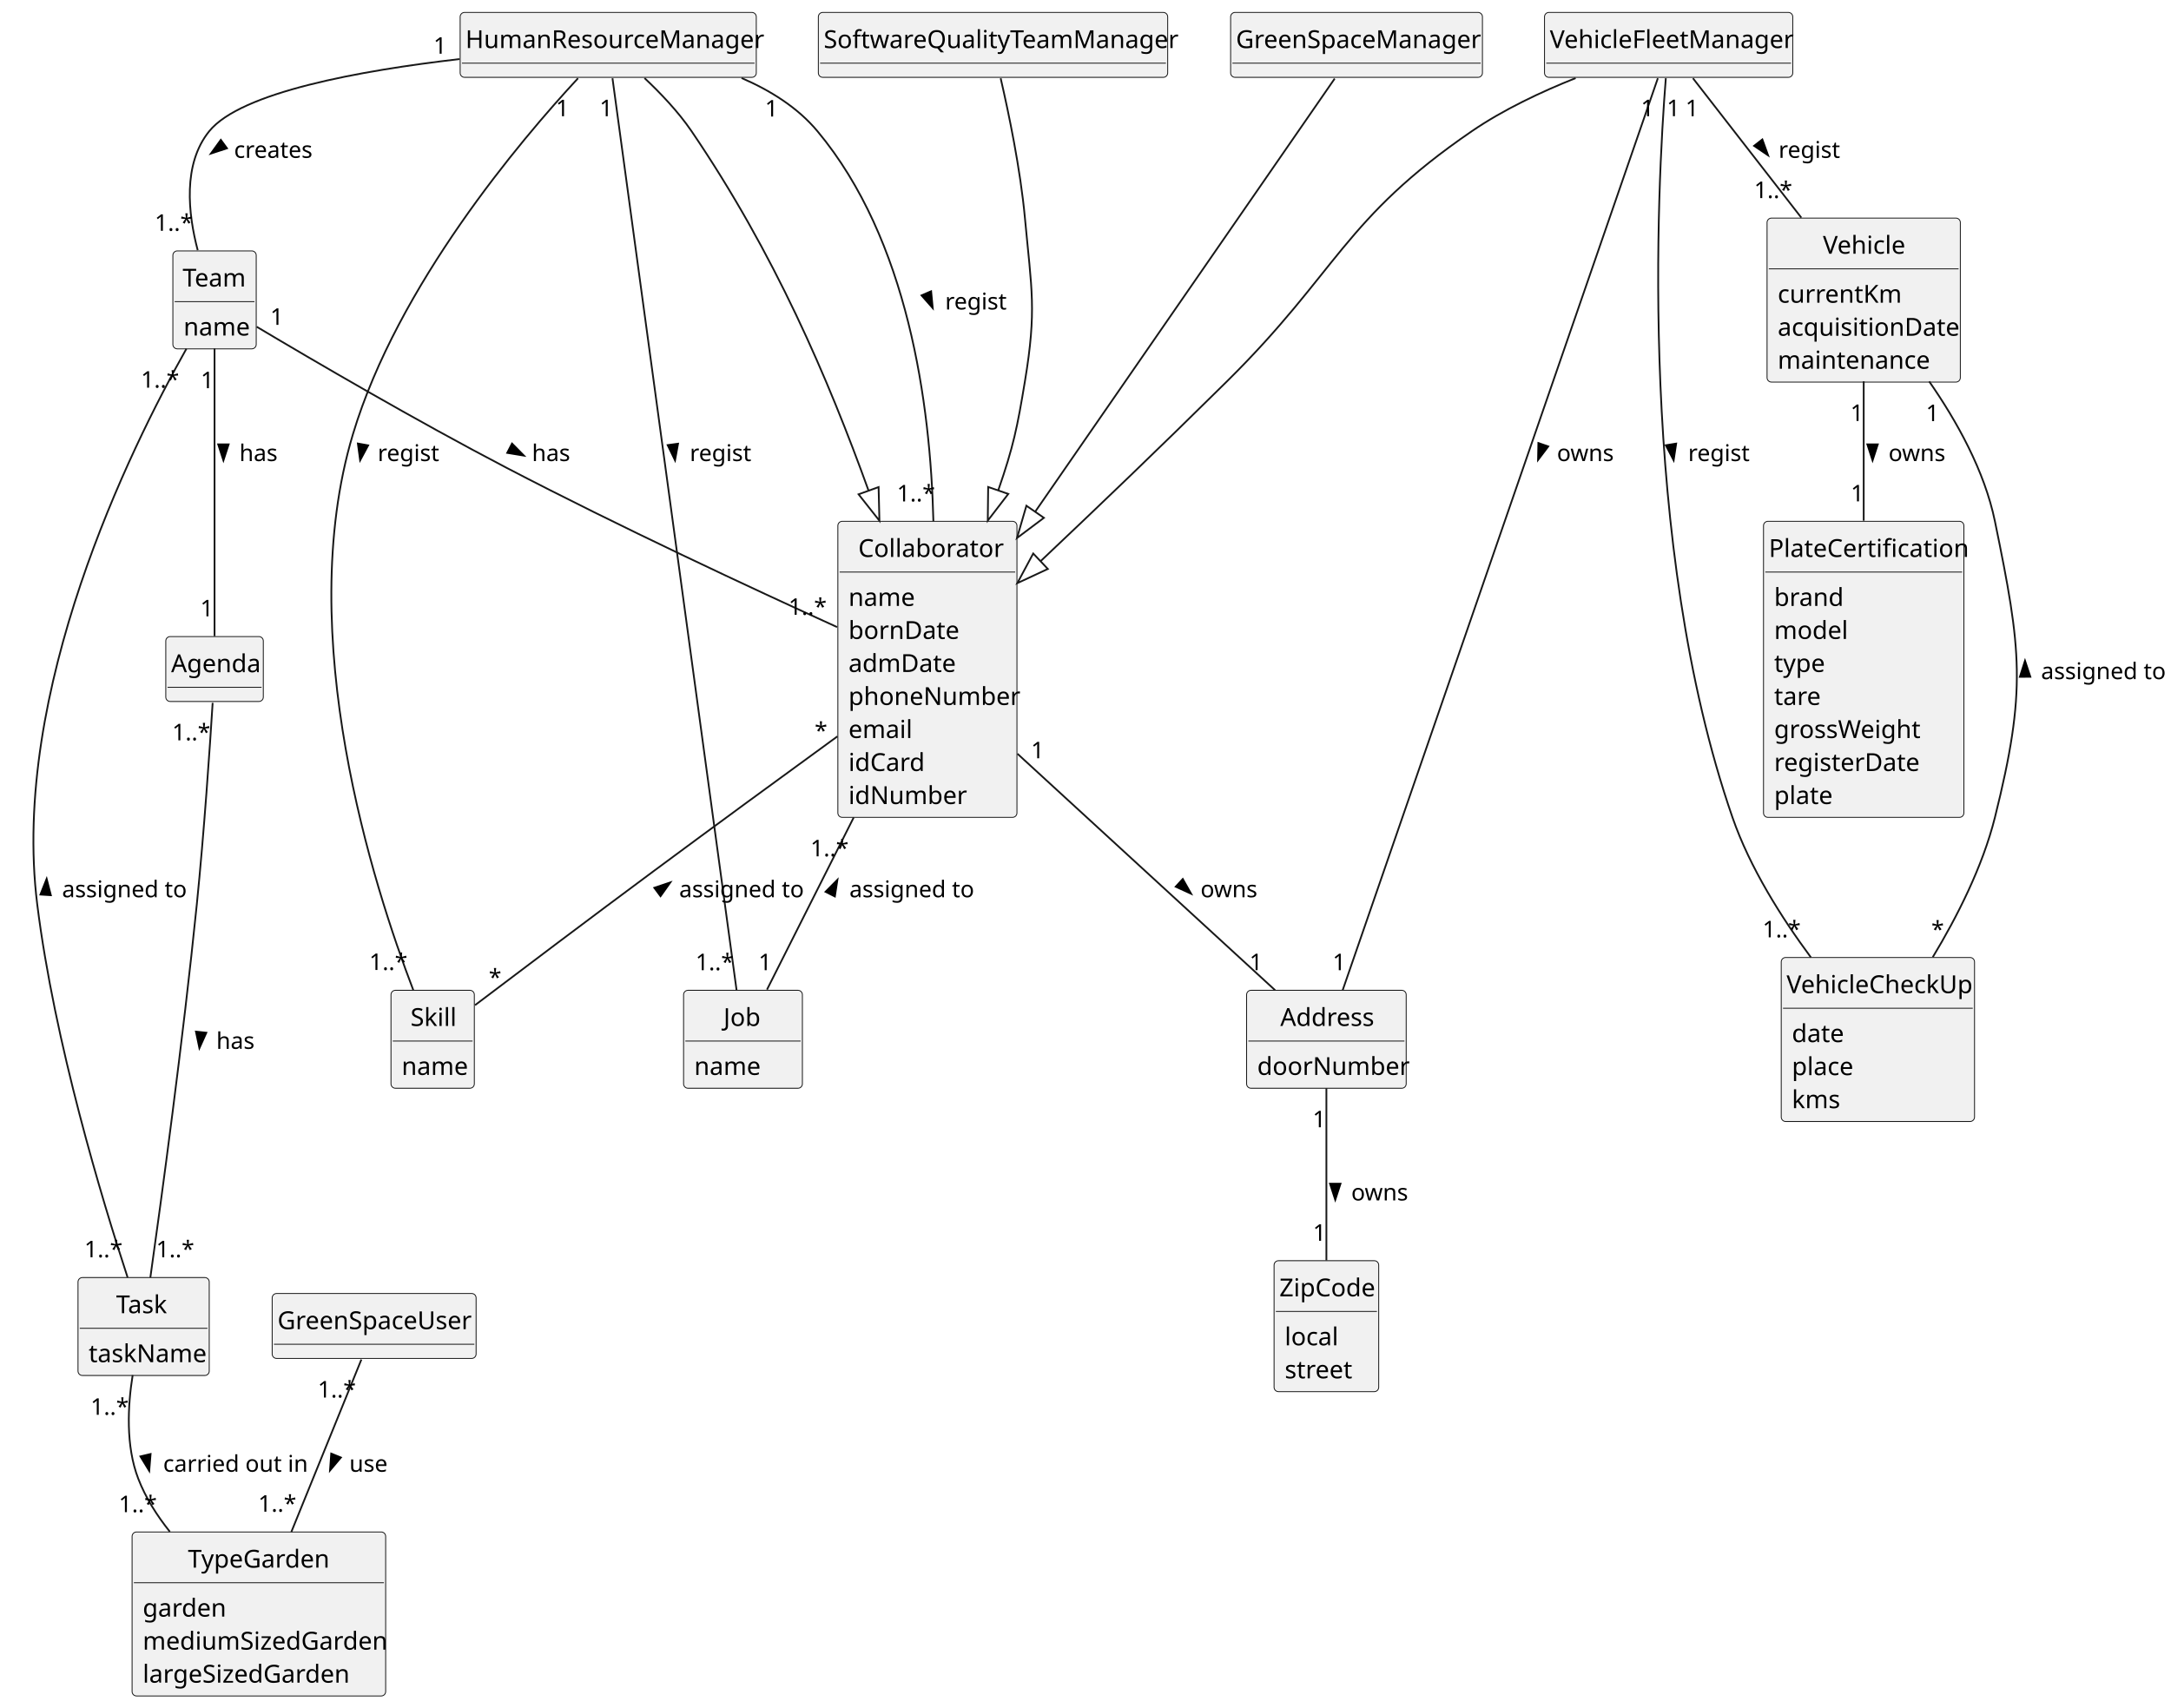
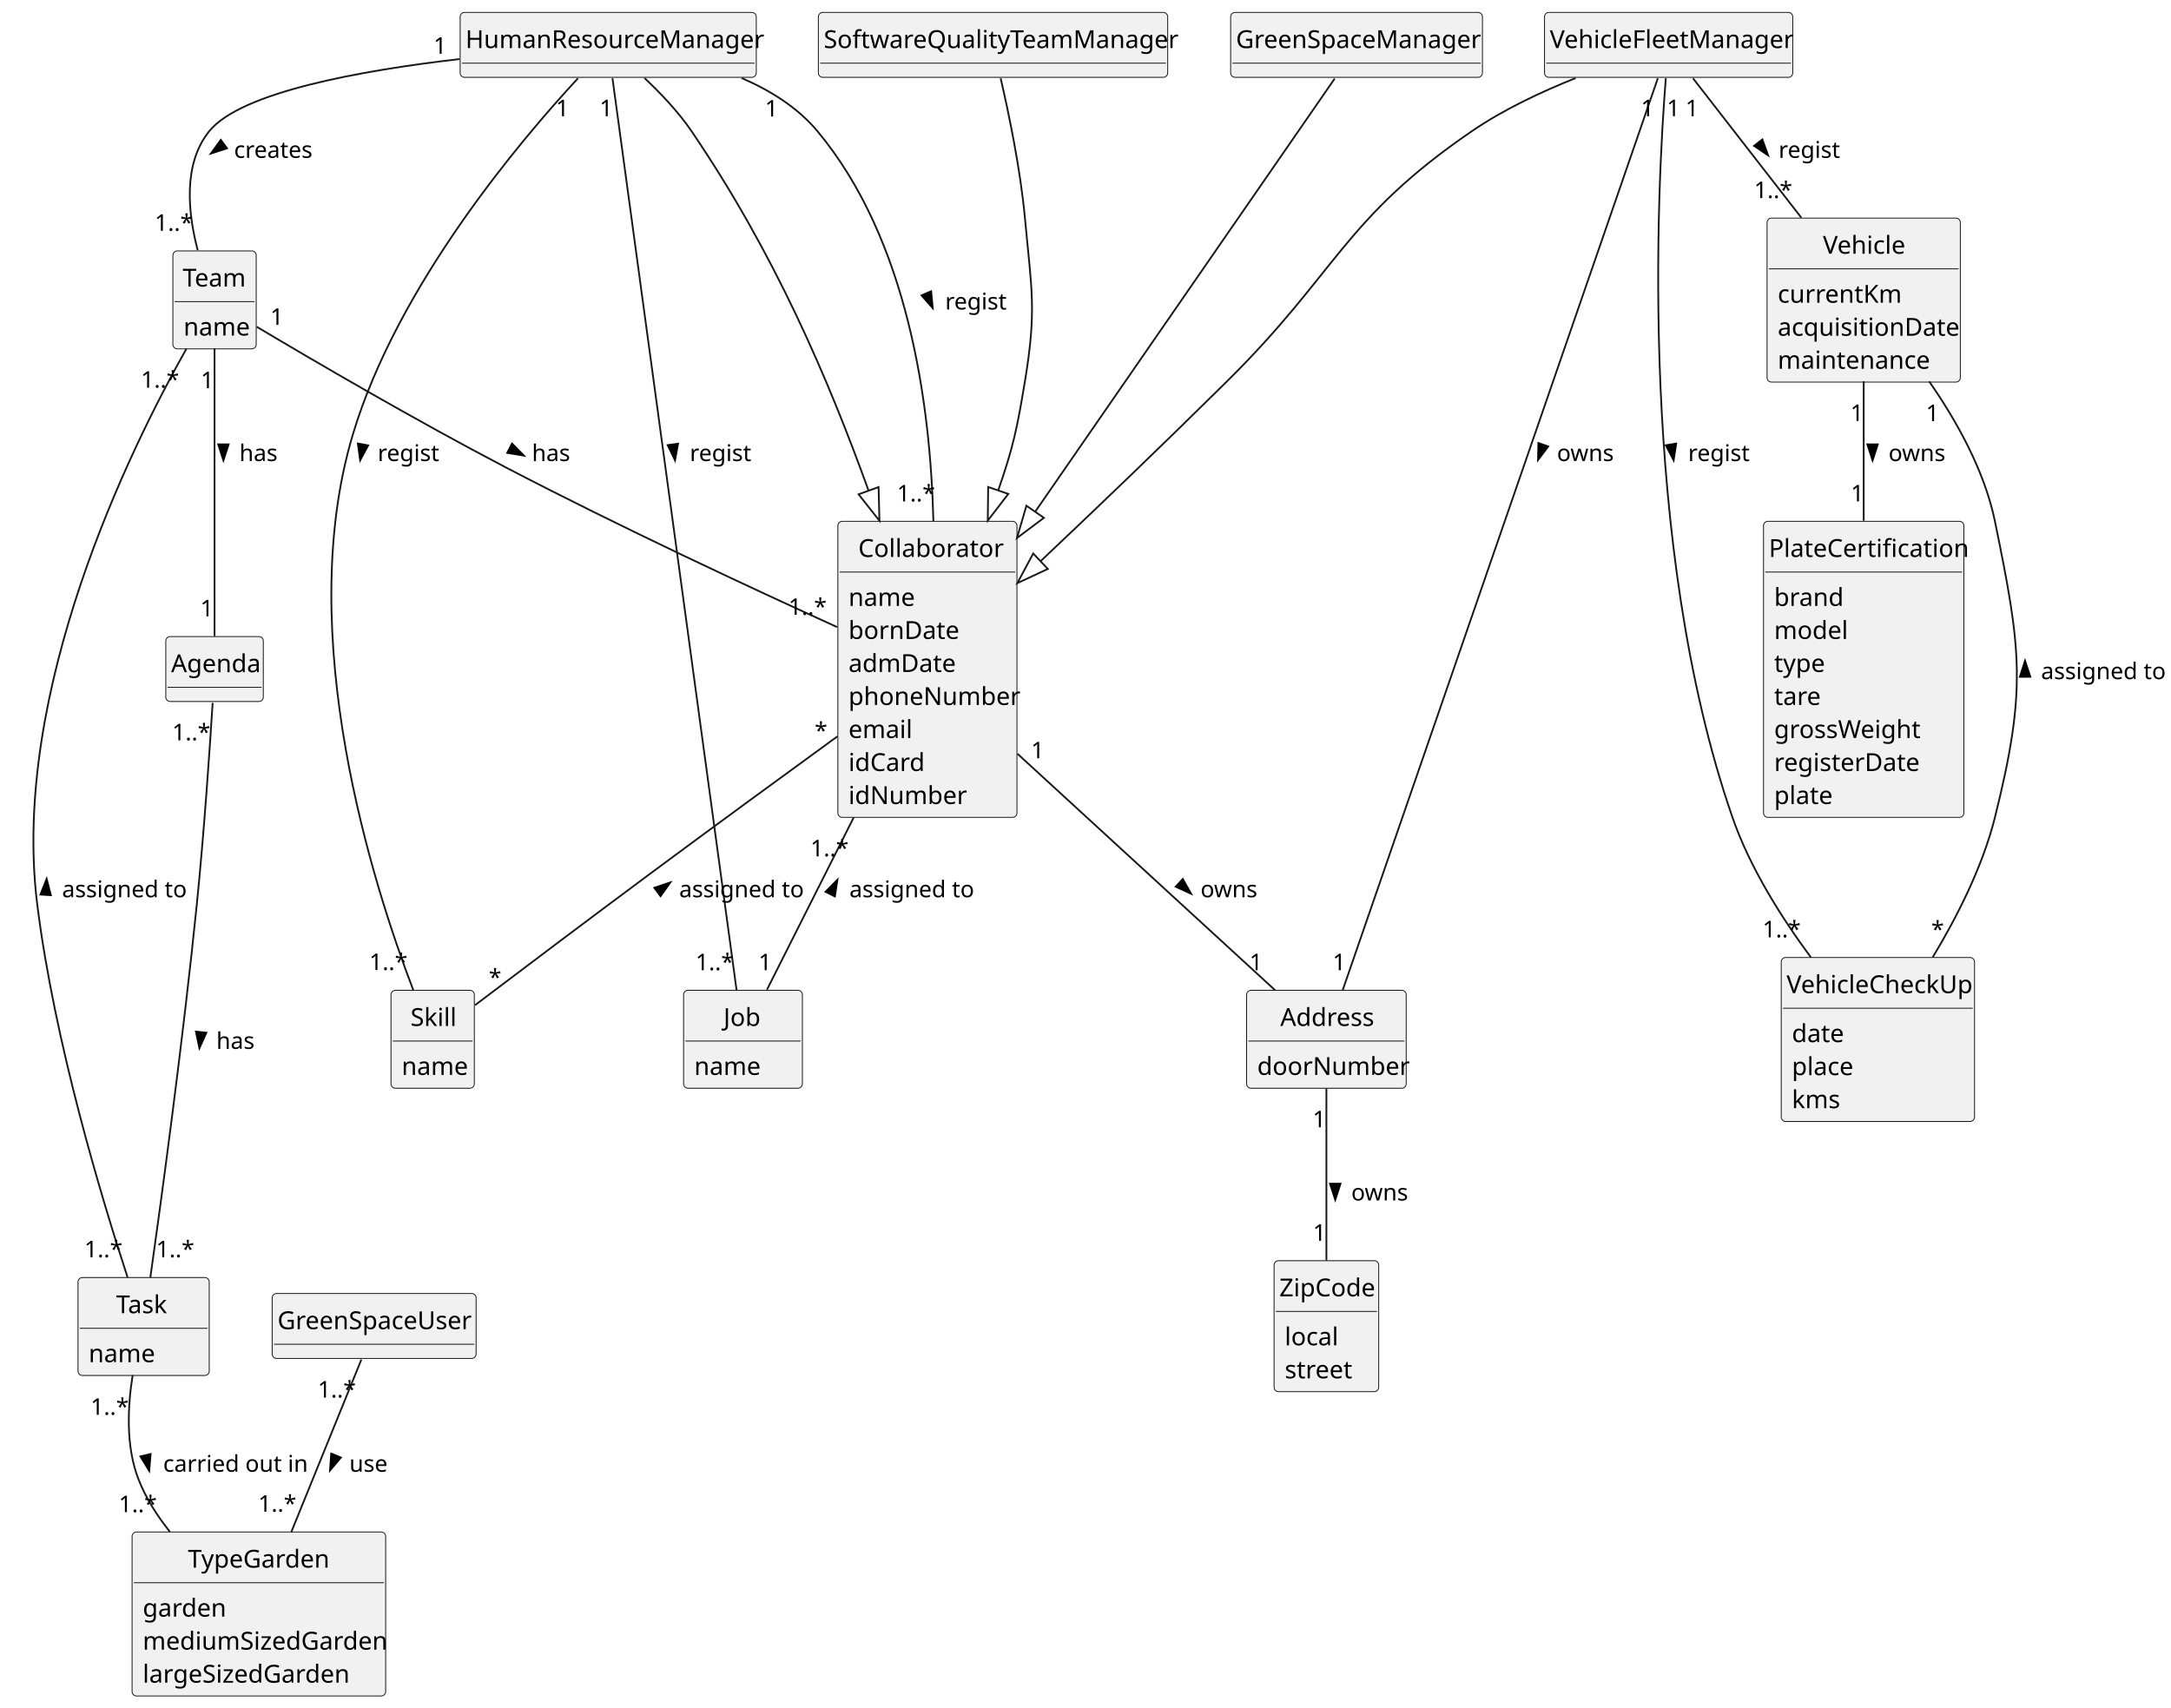
<svg xmlns="http://www.w3.org/2000/svg" contentStyleType="text/css" height="674.1px" preserveAspectRatio="none" style="width:857px;height:674px;background:#FFFFFF;" version="1.1" viewBox="0 0 857 674" width="857.5px" zoomAndPan="magnify">
  <defs />
  <g>
    <g id="elem_Collaborator">
      <rect codeLine="9" fill="#F1F1F1" height="116.878" id="Collaborator" rx="1.75" ry="1.75" style="stroke:#181818;stroke-width:0.35;" width="70.7" x="330.743" y="205.8" />
      <text fill="#000000" font-family="sans-serif" font-size="9.8" lengthAdjust="spacing" textLength="54.6" x="338.793" y="219.875">Collaborator</text>
      <line style="stroke:#181818;stroke-width:0.35;" x1="331.443" x2="400.743" y1="225.835" y2="225.835" />
      <text fill="#000000" font-family="sans-serif" font-size="9.8" lengthAdjust="spacing" textLength="24.5" x="334.943" y="239.21">name</text>
      <text fill="#000000" font-family="sans-serif" font-size="9.8" lengthAdjust="spacing" textLength="41.3" x="334.943" y="252.245">bornDate</text>
      <text fill="#000000" font-family="sans-serif" font-size="9.8" lengthAdjust="spacing" textLength="39.9" x="334.943" y="265.279">admDate</text>
      <text fill="#000000" font-family="sans-serif" font-size="9.8" lengthAdjust="spacing" textLength="62.3" x="334.943" y="278.314">phoneNumber</text>
      <text fill="#000000" font-family="sans-serif" font-size="9.8" lengthAdjust="spacing" textLength="23.1" x="334.943" y="291.349">email</text>
      <text fill="#000000" font-family="sans-serif" font-size="9.8" lengthAdjust="spacing" textLength="29.4" x="334.943" y="304.384">idCard</text>
      <text fill="#000000" font-family="sans-serif" font-size="9.8" lengthAdjust="spacing" textLength="42" x="334.943" y="317.419">idNumber</text>
    </g>
    <g id="elem_Address">
      <rect codeLine="19" fill="#F1F1F1" height="38.669" id="Address" rx="1.75" ry="1.75" style="stroke:#181818;stroke-width:0.35;" width="63" x="492.093" y="390.95" />
      <text fill="#000000" font-family="sans-serif" font-size="9.8" lengthAdjust="spacing" textLength="36.4" x="505.393" y="405.025">Address</text>
      <line style="stroke:#181818;stroke-width:0.35;" x1="492.793" x2="554.393" y1="410.985" y2="410.985" />
      <text fill="#000000" font-family="sans-serif" font-size="9.8" lengthAdjust="spacing" textLength="54.6" x="496.293" y="424.36">doorNumber</text>
    </g>
    <g id="elem_ZipCode">
      <rect codeLine="23" fill="#F1F1F1" height="51.704" id="ZipCode" rx="1.75" ry="1.75" style="stroke:#181818;stroke-width:0.35;" width="41.3" x="502.943" y="497.7" />
      <text fill="#000000" font-family="sans-serif" font-size="9.8" lengthAdjust="spacing" textLength="37.1" x="505.043" y="511.775">ZipCode</text>
      <line style="stroke:#181818;stroke-width:0.35;" x1="503.643" x2="543.543" y1="517.735" y2="517.735" />
      <text fill="#000000" font-family="sans-serif" font-size="9.8" lengthAdjust="spacing" textLength="20.3" x="507.143" y="531.11">local</text>
      <text fill="#000000" font-family="sans-serif" font-size="9.8" lengthAdjust="spacing" textLength="25.2" x="507.143" y="544.145">street</text>
    </g>
    <g id="elem_HumanResourceManager">
      <rect codeLine="28" fill="#F1F1F1" height="25.635" id="HumanResourceManager" rx="1.75" ry="1.75" style="stroke:#181818;stroke-width:0.35;" width="116.9" x="181.643" y="4.9" />
      <text fill="#000000" font-family="sans-serif" font-size="9.8" lengthAdjust="spacing" textLength="112.7" x="183.743" y="18.975">HumanResourceManager</text>
      <line style="stroke:#181818;stroke-width:0.35;" x1="182.343" x2="297.843" y1="24.935" y2="24.935" />
    </g>
    <g id="elem_VehicleFleetManager">
      <rect codeLine="30" fill="#F1F1F1" height="25.635" id="VehicleFleetManager" rx="1.75" ry="1.75" style="stroke:#181818;stroke-width:0.35;" width="98" x="609.693" y="4.9" />
      <text fill="#000000" font-family="sans-serif" font-size="9.8" lengthAdjust="spacing" textLength="93.8" x="611.793" y="18.975">VehicleFleetManager</text>
      <line style="stroke:#181818;stroke-width:0.35;" x1="610.393" x2="706.993" y1="24.935" y2="24.935" />
    </g>
    <g id="elem_SoftwareQualityTeamManager">
      <rect codeLine="32" fill="#F1F1F1" height="25.635" id="SoftwareQualityTeamManager" rx="1.75" ry="1.75" style="stroke:#181818;stroke-width:0.35;" width="137.9" x="323.043" y="4.9" />
      <text fill="#000000" font-family="sans-serif" font-size="9.8" lengthAdjust="spacing" textLength="133.7" x="325.143" y="18.975">SoftwareQualityTeamManager</text>
      <line style="stroke:#181818;stroke-width:0.35;" x1="323.743" x2="460.243" y1="24.935" y2="24.935" />
    </g>
    <g id="elem_GreenSpaceManager">
      <rect codeLine="34" fill="#F1F1F1" height="25.635" id="GreenSpaceManager" rx="1.75" ry="1.75" style="stroke:#181818;stroke-width:0.35;" width="99.4" x="485.793" y="4.9" />
      <text fill="#000000" font-family="sans-serif" font-size="9.8" lengthAdjust="spacing" textLength="95.2" x="487.893" y="18.975">GreenSpaceManager</text>
      <line style="stroke:#181818;stroke-width:0.35;" x1="486.493" x2="584.493" y1="24.935" y2="24.935" />
    </g>
    <g id="elem_GreenSpaceUser">
      <rect codeLine="36" fill="#F1F1F1" height="25.635" id="GreenSpaceUser" rx="1.75" ry="1.75" style="stroke:#181818;stroke-width:0.35;" width="80.5" x="107.443" y="510.65" />
      <text fill="#000000" font-family="sans-serif" font-size="9.8" lengthAdjust="spacing" textLength="76.3" x="109.543" y="524.725">GreenSpaceUser</text>
      <line style="stroke:#181818;stroke-width:0.35;" x1="108.143" x2="187.243" y1="530.685" y2="530.685" />
    </g>
    <g id="elem_Skill">
      <rect codeLine="38" fill="#F1F1F1" height="38.669" id="Skill" rx="1.75" ry="1.75" style="stroke:#181818;stroke-width:0.35;" width="32.9" x="154.343" y="390.95" />
      <text fill="#000000" font-family="sans-serif" font-size="9.8" lengthAdjust="spacing" textLength="17.5" x="162.043" y="405.025">Skill</text>
      <line style="stroke:#181818;stroke-width:0.35;" x1="155.043" x2="186.543" y1="410.985" y2="410.985" />
      <text fill="#000000" font-family="sans-serif" font-size="9.8" lengthAdjust="spacing" textLength="24.5" x="158.543" y="424.36">name</text>
    </g>
    <g id="elem_Job">
      <rect codeLine="42" fill="#F1F1F1" height="38.669" id="Job" rx="1.75" ry="1.75" style="stroke:#181818;stroke-width:0.35;" width="46.9" x="269.843" y="390.95" />
      <text fill="#000000" font-family="sans-serif" font-size="9.8" lengthAdjust="spacing" textLength="15.4" x="285.593" y="405.025">Job</text>
      <line style="stroke:#181818;stroke-width:0.35;" x1="270.543" x2="316.043" y1="410.985" y2="410.985" />
      <text fill="#000000" font-family="sans-serif" font-size="9.8" lengthAdjust="spacing" textLength="38.5" x="274.043" y="424.36">name</text>
    </g>
    <g id="elem_Task">
      <rect codeLine="46" fill="#F1F1F1" height="38.669" id="Task" rx="1.75" ry="1.75" style="stroke:#181818;stroke-width:0.35;" width="51.8" x="30.793" y="504.35" />
      <text fill="#000000" font-family="sans-serif" font-size="9.8" lengthAdjust="spacing" textLength="21.7" x="45.843" y="518.425">Task</text>
      <line style="stroke:#181818;stroke-width:0.35;" x1="31.493" x2="81.893" y1="524.385" y2="524.385" />
-       <text fill="#000000" font-family="sans-serif" font-size="9.8" lengthAdjust="spacing" textLength="43.4" x="34.993" y="537.76">taskName</text>
+       <text fill="#000000" font-family="sans-serif" font-size="9.8" lengthAdjust="spacing" textLength="43.4" x="34.993" y="537.76">name</text>
    </g>
    <g id="elem_Team">
      <rect codeLine="50" fill="#F1F1F1" height="38.669" id="Team" rx="1.75" ry="1.75" style="stroke:#181818;stroke-width:0.35;" width="32.9" x="68.243" y="99.05" />
      <text fill="#000000" font-family="sans-serif" font-size="9.8" lengthAdjust="spacing" textLength="25.2" x="72.093" y="113.125">Team</text>
      <line style="stroke:#181818;stroke-width:0.35;" x1="68.943" x2="100.443" y1="119.085" y2="119.085" />
      <text fill="#000000" font-family="sans-serif" font-size="9.8" lengthAdjust="spacing" textLength="24.5" x="72.443" y="132.46">name</text>
    </g>
    <g id="elem_Vehicle">
      <rect codeLine="54" fill="#F1F1F1" height="64.739" id="Vehicle" rx="1.75" ry="1.75" style="stroke:#181818;stroke-width:0.35;" width="76.3" x="697.543" y="86.1" />
      <text fill="#000000" font-family="sans-serif" font-size="9.8" lengthAdjust="spacing" textLength="32.2" x="719.593" y="100.175">Vehicle</text>
      <line style="stroke:#181818;stroke-width:0.35;" x1="698.243" x2="773.143" y1="106.135" y2="106.135" />
      <text fill="#000000" font-family="sans-serif" font-size="9.8" lengthAdjust="spacing" textLength="45.5" x="701.743" y="119.51">currentKm</text>
      <text fill="#000000" font-family="sans-serif" font-size="9.8" lengthAdjust="spacing" textLength="67.9" x="701.743" y="132.545">acquisitionDate</text>
      <text fill="#000000" font-family="sans-serif" font-size="9.8" lengthAdjust="spacing" textLength="56.7" x="701.743" y="145.579">maintenance</text>
    </g>
    <g id="elem_PlateCertification">
      <rect codeLine="60" fill="#F1F1F1" height="116.878" id="PlateCertification" rx="1.75" ry="1.75" style="stroke:#181818;stroke-width:0.35;" width="79.1" x="696.143" y="205.8" />
      <text fill="#000000" font-family="sans-serif" font-size="9.8" lengthAdjust="spacing" textLength="74.9" x="698.243" y="219.875">PlateCertification</text>
      <line style="stroke:#181818;stroke-width:0.35;" x1="696.843" x2="774.543" y1="225.835" y2="225.835" />
      <text fill="#000000" font-family="sans-serif" font-size="9.8" lengthAdjust="spacing" textLength="25.9" x="700.343" y="239.21">brand</text>
      <text fill="#000000" font-family="sans-serif" font-size="9.8" lengthAdjust="spacing" textLength="26.6" x="700.343" y="252.245">model</text>
      <text fill="#000000" font-family="sans-serif" font-size="9.8" lengthAdjust="spacing" textLength="18.9" x="700.343" y="265.279">type</text>
      <text fill="#000000" font-family="sans-serif" font-size="9.8" lengthAdjust="spacing" textLength="17.5" x="700.343" y="278.314">tare</text>
      <text fill="#000000" font-family="sans-serif" font-size="9.8" lengthAdjust="spacing" textLength="55.3" x="700.343" y="291.349">grossWeight</text>
      <text fill="#000000" font-family="sans-serif" font-size="9.8" lengthAdjust="spacing" textLength="54.6" x="700.343" y="304.384">registerDate</text>
      <text fill="#000000" font-family="sans-serif" font-size="9.8" lengthAdjust="spacing" textLength="21.7" x="700.343" y="317.419">plate</text>
    </g>
    <g id="elem_VehicleCheckUp">
      <rect codeLine="70" fill="#F1F1F1" height="64.739" id="VehicleCheckUp" rx="1.75" ry="1.75" style="stroke:#181818;stroke-width:0.35;" width="76.3" x="703.143" y="378" />
      <text fill="#000000" font-family="sans-serif" font-size="9.8" lengthAdjust="spacing" textLength="72.1" x="705.243" y="392.075">VehicleCheckUp</text>
      <line style="stroke:#181818;stroke-width:0.35;" x1="703.843" x2="778.743" y1="398.035" y2="398.035" />
      <text fill="#000000" font-family="sans-serif" font-size="9.8" lengthAdjust="spacing" textLength="19.6" x="707.343" y="411.41">date</text>
      <text fill="#000000" font-family="sans-serif" font-size="9.8" lengthAdjust="spacing" textLength="23.8" x="707.343" y="424.445">place</text>
      <text fill="#000000" font-family="sans-serif" font-size="9.8" lengthAdjust="spacing" textLength="17.5" x="707.343" y="437.479">kms</text>
    </g>
    <g id="elem_TypeGarden">
      <rect codeLine="76" fill="#F1F1F1" height="64.739" id="TypeGarden" rx="1.75" ry="1.75" style="stroke:#181818;stroke-width:0.35;" width="100.1" x="52.143" y="604.8" />
      <text fill="#000000" font-family="sans-serif" font-size="9.8" lengthAdjust="spacing" textLength="56" x="74.193" y="618.875">TypeGarden</text>
      <line style="stroke:#181818;stroke-width:0.35;" x1="52.843" x2="151.543" y1="624.835" y2="624.835" />
      <text fill="#000000" font-family="sans-serif" font-size="9.8" lengthAdjust="spacing" textLength="31.5" x="56.343" y="638.21">garden</text>
      <text fill="#000000" font-family="sans-serif" font-size="9.8" lengthAdjust="spacing" textLength="91.7" x="56.343" y="651.245">mediumSizedGarden</text>
      <text fill="#000000" font-family="sans-serif" font-size="9.8" lengthAdjust="spacing" textLength="79.8" x="56.343" y="664.279">largeSizedGarden</text>
    </g>
    <g id="elem_Agenda">
      <rect codeLine="82" fill="#F1F1F1" height="25.635" id="Agenda" rx="1.75" ry="1.75" style="stroke:#181818;stroke-width:0.35;" width="38.5" x="65.443" y="251.3" />
      <text fill="#000000" font-family="sans-serif" font-size="9.8" lengthAdjust="spacing" textLength="34.3" x="67.543" y="265.375">Agenda</text>
      <line style="stroke:#181818;stroke-width:0.35;" x1="66.143" x2="103.243" y1="271.335" y2="271.335" />
    </g>
    <g id="link_HumanResourceManager_Skill">
      <path codeLine="84" d="M228.165,30.905 C205.513,55.335 156.968,112.56 139.293,171.5 C115.528,250.747 147.56,350.189 163.142,390.866 " fill="none" id="HumanResourceManager-Skill" style="stroke:#181818;stroke-width:0.7;" />
      <polygon fill="#000000" points="142.171,181.696,145.321,175.831,141.272,175.1,142.171,181.696" style="stroke:#000000;stroke-width:0.7;" />
      <text fill="#000000" font-family="sans-serif" font-size="9.1" lengthAdjust="spacing" textLength="22.4" x="149.093" y="182.02">regist</text>
      <text fill="#000000" font-family="sans-serif" font-size="9.1" lengthAdjust="spacing" textLength="4.9" x="219.401" y="45.895">1</text>
      <text fill="#000000" font-family="sans-serif" font-size="9.1" lengthAdjust="spacing" textLength="14" x="145.754" y="382.943">1..*</text>
    </g>
    <g id="link_HumanResourceManager_Job">
      <path codeLine="85" d="M241.773,30.898 C249.487,87.549 281.491,322.784 290.766,390.929 " fill="none" id="HumanResourceManager-Job" style="stroke:#181818;stroke-width:0.7;" />
      <polygon fill="#000000" points="266.465,181.72,267.65,175.169,263.573,175.724,266.465,181.72" style="stroke:#000000;stroke-width:0.7;" />
      <text fill="#000000" font-family="sans-serif" font-size="9.1" lengthAdjust="spacing" textLength="22.4" x="272.293" y="182.02">regist</text>
      <text fill="#000000" font-family="sans-serif" font-size="9.1" lengthAdjust="spacing" textLength="4.9" x="236.666" y="45.887">1</text>
      <text fill="#000000" font-family="sans-serif" font-size="9.1" lengthAdjust="spacing" textLength="14" x="274.563" y="383.02">1..*</text>
    </g>
    <g id="link_HumanResourceManager_Collaborator">
      <path codeLine="86" d="M292.733,30.807 C304.01,35.665 314.874,42.42 322.693,51.8 C358.449,94.668 367.304,159.208 368.452,205.765 " fill="none" id="HumanResourceManager-Collaborator" style="stroke:#181818;stroke-width:0.7;" />
      <polygon fill="#000000" points="368.183,121.614,367.556,114.986,363.78,116.62,368.183,121.614" style="stroke:#000000;stroke-width:0.7;" />
      <text fill="#000000" font-family="sans-serif" font-size="9.1" lengthAdjust="spacing" textLength="22.4" x="373.093" y="122.17">regist</text>
      <text fill="#000000" font-family="sans-serif" font-size="9.1" lengthAdjust="spacing" textLength="4.9" x="301.949" y="46.01">1</text>
      <text fill="#000000" font-family="sans-serif" font-size="9.1" lengthAdjust="spacing" textLength="14" x="354.039" y="197.956">1..*</text>
    </g>
    <g id="link_HumanResourceManager_Collaborator">
      <path codeLine="90" d="M254.429,30.828 C260.694,36.715 267.785,44.142 272.993,51.8 C305.683,99.869 326.893,149.428 342.874,193.717 " fill="none" id="HumanResourceManager-to-Collaborator" style="stroke:#181818;stroke-width:0.7;" />
      <polygon fill="none" points="347.151,205.569,346.825,192.291,338.924,195.143,347.151,205.569" style="stroke:#181818;stroke-width:0.7;" />
    </g>
    <g id="link_HumanResourceManager_Team">
      <path codeLine="87" d="M181.44,23.317 C142.016,27.874 95.067,36.414 82.593,51.8 C72.086,64.764 74.242,84.343 78.043,98.77 " fill="none" id="HumanResourceManager-Team" style="stroke:#181818;stroke-width:0.7;" />
      <polygon fill="#000000" points="83.266,60.615,89.593,58.544,87.168,55.221,83.266,60.615" style="stroke:#000000;stroke-width:0.7;" />
      <text fill="#000000" font-family="sans-serif" font-size="9.1" lengthAdjust="spacing" textLength="30.1" x="92.393" y="62.32">creates</text>
      <text fill="#000000" font-family="sans-serif" font-size="9.1" lengthAdjust="spacing" textLength="4.9" x="171.098" y="21.215">1</text>
      <text fill="#000000" font-family="sans-serif" font-size="9.1" lengthAdjust="spacing" textLength="14" x="61.057" y="91.12">1..*</text>
    </g>
    <g id="link_VehicleFleetManager_Collaborator">
      <path codeLine="89" d="M621.971,30.835 C608.482,36.211 593.467,43.26 580.993,51.8 C530.341,86.471 528.052,107.359 484.393,150.5 C456.911,177.653 434.401,199.211 410.748,221.562 " fill="none" id="VehicleFleetManager-to-Collaborator" style="stroke:#181818;stroke-width:0.7;" />
      <polygon fill="none" points="401.59,230.216,413.633,224.615,407.863,218.509,401.59,230.216" style="stroke:#181818;stroke-width:0.7;" />
    </g>
    <g id="link_SoftwareQualityTeamManager_Collaborator">
      <path codeLine="91" d="M395.01,30.905 C398.125,44.373 402.794,66.619 404.593,86.1 C407.232,114.604 409.269,122.262 404.593,150.5 C401.562,168.805 400.073,176.226 394.046,193.621 " fill="none" id="SoftwareQualityTeamManager-to-Collaborator" style="stroke:#181818;stroke-width:0.7;" />
      <polygon fill="none" points="389.921,205.527,398.015,194.996,390.077,192.246,389.921,205.527" style="stroke:#181818;stroke-width:0.7;" />
    </g>
    <g id="link_GreenSpaceManager_Collaborator">
      <path codeLine="92" d="M526.862,31.038 C504.105,63.945 448.664,144.141 408.624,202.038 " fill="none" id="GreenSpaceManager-to-Collaborator" style="stroke:#181818;stroke-width:0.7;" />
      <polygon fill="none" points="401.457,212.401,412.078,204.427,405.17,199.649,401.457,212.401" style="stroke:#181818;stroke-width:0.7;" />
    </g>
    <g id="link_Collaborator_Job">
      <path codeLine="94" d="M337.008,322.7 C324.807,346.927 311.465,373.415 302.771,390.677 " fill="none" id="Collaborator-Job" style="stroke:#181818;stroke-width:0.7;" />
      <polygon fill="#000000" points="330.567,347.326,325.882,352.055,329.557,353.906,330.567,347.326" style="stroke:#000000;stroke-width:0.7;" />
      <text fill="#000000" font-family="sans-serif" font-size="9.1" lengthAdjust="spacing" textLength="46.9" x="335.293" y="354.22">assigned to</text>
      <text fill="#000000" font-family="sans-serif" font-size="9.1" lengthAdjust="spacing" textLength="14" x="319.907" y="338.064">1..*</text>
      <text fill="#000000" font-family="sans-serif" font-size="9.1" lengthAdjust="spacing" textLength="4.9" x="299.408" y="383.028">1</text>
    </g>
    <g id="link_Collaborator_Skill">
      <path codeLine="95" d="M330.561,290.717 C309.498,306.04 282.317,325.899 258.293,343.7 C233.555,362.033 205.086,383.516 187.516,396.816 " fill="none" id="Collaborator-Skill" style="stroke:#181818;stroke-width:0.7;" />
      <polygon fill="#000000" points="264.604,348.367,258.293,350.486,260.744,353.791,264.604,348.367" style="stroke:#000000;stroke-width:0.7;" />
      <text fill="#000000" font-family="sans-serif" font-size="9.1" lengthAdjust="spacing" textLength="46.9" x="268.093" y="354.22">assigned to</text>
      <text fill="#000000" font-family="sans-serif" font-size="9.1" lengthAdjust="spacing" textLength="3.5" x="321.585" y="291.667">*</text>
      <text fill="#000000" font-family="sans-serif" font-size="9.1" lengthAdjust="spacing" textLength="3.5" x="192.942" y="389.062">*</text>
    </g>
    <g id="link_Collaborator_Address">
      <path codeLine="96" d="M401.639,297.57 C433.027,326.382 477.687,367.367 503.349,390.915 " fill="none" id="Collaborator-Address" style="stroke:#181818;stroke-width:0.7;" />
      <polygon fill="#000000" points="470.172,352.818,466.898,347.022,464.116,350.053,470.172,352.818" style="stroke:#000000;stroke-width:0.7;" />
      <text fill="#000000" font-family="sans-serif" font-size="9.1" lengthAdjust="spacing" textLength="21" x="473.893" y="354.22">owns</text>
      <text fill="#000000" font-family="sans-serif" font-size="9.1" lengthAdjust="spacing" textLength="4.9" x="406.982" y="299.355">1</text>
      <text fill="#000000" font-family="sans-serif" font-size="9.1" lengthAdjust="spacing" textLength="4.9" x="493.201" y="383.003">1</text>
    </g>
    <g id="link_Address_ZipCode">
      <path codeLine="97" d="M523.593,429.646 C523.593,448.266 523.593,476.938 523.593,497.581 " fill="none" id="Address-ZipCode" style="stroke:#181818;stroke-width:0.7;" />
      <polygon fill="#000000" points="527.093,473.652,529.15,467.32,525.036,467.32,527.093,473.652" style="stroke:#000000;stroke-width:0.7;" />
      <text fill="#000000" font-family="sans-serif" font-size="9.1" lengthAdjust="spacing" textLength="21" x="533.393" y="473.92">owns</text>
      <text fill="#000000" font-family="sans-serif" font-size="9.1" lengthAdjust="spacing" textLength="4.9" x="518.157" y="445.025">1</text>
      <text fill="#000000" font-family="sans-serif" font-size="9.1" lengthAdjust="spacing" textLength="4.9" x="518.257" y="489.833">1</text>
    </g>
    <g id="link_Team_Collaborator">
      <path codeLine="99" d="M101.311,128.989 C123.557,142.24 164.381,166.131 200.193,184.8 C244.44,207.865 296.59,232.162 330.442,247.562 " fill="none" id="Team-Collaborator" style="stroke:#181818;stroke-width:0.7;" />
      <polygon fill="#000000" points="206.801,179.86,202.124,175.123,200.233,178.778,206.801,179.86" style="stroke:#000000;stroke-width:0.7;" />
      <text fill="#000000" font-family="sans-serif" font-size="9.1" lengthAdjust="spacing" textLength="14.7" x="209.993" y="182.02">has</text>
      <text fill="#000000" font-family="sans-serif" font-size="9.1" lengthAdjust="spacing" textLength="4.9" x="106.674" y="128.246">1</text>
      <text fill="#000000" font-family="sans-serif" font-size="9.1" lengthAdjust="spacing" textLength="14" x="311.244" y="242.737">1..*</text>
    </g>
    <g id="link_Team_Agenda">
      <path codeLine="100" d="M84.693,137.599 C84.693,167.566 84.693,225.736 84.693,251.16 " fill="none" id="Team-Agenda" style="stroke:#181818;stroke-width:0.7;" />
      <polygon fill="#000000" points="88.193,181.752,90.25,175.42,86.136,175.42,88.193,181.752" style="stroke:#000000;stroke-width:0.7;" />
      <text fill="#000000" font-family="sans-serif" font-size="9.1" lengthAdjust="spacing" textLength="14.7" x="94.493" y="182.02">has</text>
      <text fill="#000000" font-family="sans-serif" font-size="9.1" lengthAdjust="spacing" textLength="4.9" x="79.226" y="153.262">1</text>
      <text fill="#000000" font-family="sans-serif" font-size="9.1" lengthAdjust="spacing" textLength="4.9" x="79.043" y="243.321">1</text>
    </g>
    <g id="link_Task_Team">
      <path codeLine="101" d="M50.365,504.28 C40.397,473.893 21.49,411.544 14.693,357 C4.2,272.804 51.31,177.254 73.584,137.683 " fill="none" id="Task-Team" style="stroke:#181818;stroke-width:0.7;" />
      <polygon fill="#000000" points="18.414,346.959,15.961,353.148,20.067,353.408,18.414,346.959" style="stroke:#000000;stroke-width:0.7;" />
      <text fill="#000000" font-family="sans-serif" font-size="9.1" lengthAdjust="spacing" textLength="46.9" x="24.493" y="354.22">assigned to</text>
      <text fill="#000000" font-family="sans-serif" font-size="9.1" lengthAdjust="spacing" textLength="14" x="33.283" y="496.36">1..*</text>
      <text fill="#000000" font-family="sans-serif" font-size="9.1" lengthAdjust="spacing" textLength="14" x="55.623" y="153.048">1..*</text>
    </g>
    <g id="link_Agenda_Task">
      <path codeLine="102" d="M83.944,277.473 C82.831,295.204 80.57,328.615 77.693,357 C72.268,410.578 63.679,473.62 59.36,504.273 " fill="none" id="Agenda-Task" style="stroke:#181818;stroke-width:0.7;" />
      <polygon fill="#000000" points="78.716,413.781,81.443,407.709,77.353,407.265,78.716,413.781" style="stroke:#000000;stroke-width:0.7;" />
      <text fill="#000000" font-family="sans-serif" font-size="9.1" lengthAdjust="spacing" textLength="14.7" x="85.393" y="414.07">has</text>
      <text fill="#000000" font-family="sans-serif" font-size="9.1" lengthAdjust="spacing" textLength="14" x="67.958" y="292.266">1..*</text>
      <text fill="#000000" font-family="sans-serif" font-size="9.1" lengthAdjust="spacing" textLength="14" x="61.596" y="496.351">1..*</text>
    </g>
    <g id="link_VehicleFleetManager_Vehicle">
      <path codeLine="104" d="M668.29,30.891 C678.937,44.583 696.521,67.207 711.06,85.918 " fill="none" id="VehicleFleetManager-Vehicle" style="stroke:#181818;stroke-width:0.7;" />
      <polygon fill="#000000" points="697.941,61.315,695.68,55.054,692.431,57.579,697.941,61.315" style="stroke:#000000;stroke-width:0.7;" />
      <text fill="#000000" font-family="sans-serif" font-size="9.1" lengthAdjust="spacing" textLength="22.4" x="702.093" y="62.32">regist</text>
      <text fill="#000000" font-family="sans-serif" font-size="9.1" lengthAdjust="spacing" textLength="4.9" x="665.311" y="45.878">1</text>
      <text fill="#000000" font-family="sans-serif" font-size="9.1" lengthAdjust="spacing" textLength="14" x="692.414" y="78.198">1..*</text>
    </g>
    <g id="link_VehicleFleetManager_VehicleCheckUp">
      <path codeLine="105" d="M657.58,30.877 C654.213,73.038 646.52,214.809 683.893,322.7 C690.781,342.587 703.29,362.348 714.875,377.986 " fill="none" id="VehicleFleetManager-VehicleCheckUp" style="stroke:#181818;stroke-width:0.7;" />
      <polygon fill="#000000" points="660.663,181.705,661.662,175.123,657.602,175.793,660.663,181.705" style="stroke:#000000;stroke-width:0.7;" />
      <text fill="#000000" font-family="sans-serif" font-size="9.1" lengthAdjust="spacing" textLength="22.4" x="666.393" y="182.02">regist</text>
      <text fill="#000000" font-family="sans-serif" font-size="9.1" lengthAdjust="spacing" textLength="4.9" x="657.939" y="45.86">1</text>
      <text fill="#000000" font-family="sans-serif" font-size="9.1" lengthAdjust="spacing" textLength="14" x="695.758" y="370.052">1..*</text>
    </g>
    <g id="link_VehicleFleetManager_Address">
      <path codeLine="106" d="M654.43,30.898 C634.851,87.549 553.56,322.784 530.012,390.929 " fill="none" id="VehicleFleetManager-Address" style="stroke:#181818;stroke-width:0.7;" />
      <polygon fill="#000000" points="607.15,181.56,611.162,176.248,607.273,174.904,607.15,181.56" style="stroke:#000000;stroke-width:0.7;" />
      <text fill="#000000" font-family="sans-serif" font-size="9.1" lengthAdjust="spacing" textLength="21" x="614.593" y="182.02">owns</text>
      <text fill="#000000" font-family="sans-serif" font-size="9.1" lengthAdjust="spacing" textLength="4.9" x="647.726" y="45.887">1</text>
      <text fill="#000000" font-family="sans-serif" font-size="9.1" lengthAdjust="spacing" textLength="4.9" x="526.03" y="383.02">1</text>
    </g>
    <g id="link_Vehicle_VehicleCheckUp">
      <path codeLine="108" d="M761.551,150.591 C772.38,166.166 783.398,185.857 787.493,205.8 C797.944,256.697 800.072,272.293 787.493,322.7 C782.635,342.16 772.506,362.047 762.965,377.86 " fill="none" id="Vehicle-VehicleCheckUp" style="stroke:#181818;stroke-width:0.7;" />
      <polygon fill="#000000" points="799.371,260.852,797.353,267.196,801.468,267.171,799.371,260.852" style="stroke:#000000;stroke-width:0.7;" />
      <text fill="#000000" font-family="sans-serif" font-size="9.1" lengthAdjust="spacing" textLength="46.9" x="805.693" y="268.12">assigned to</text>
      <text fill="#000000" font-family="sans-serif" font-size="9.1" lengthAdjust="spacing" textLength="4.9" x="760.235" y="166.256">1</text>
      <text fill="#000000" font-family="sans-serif" font-size="9.1" lengthAdjust="spacing" textLength="3.5" x="762.391" y="370.146">*</text>
    </g>
    <g id="link_Vehicle_PlateCertification">
      <path codeLine="109" d="M735.693,150.542 C735.693,166.656 735.693,186.788 735.693,205.569 " fill="none" id="Vehicle-PlateCertification" style="stroke:#181818;stroke-width:0.7;" />
      <polygon fill="#000000" points="739.193,181.752,741.25,175.42,737.136,175.42,739.193,181.752" style="stroke:#000000;stroke-width:0.7;" />
      <text fill="#000000" font-family="sans-serif" font-size="9.1" lengthAdjust="spacing" textLength="21" x="745.493" y="182.02">owns</text>
      <text fill="#000000" font-family="sans-serif" font-size="9.1" lengthAdjust="spacing" textLength="4.9" x="730.418" y="166.2">1</text>
      <text fill="#000000" font-family="sans-serif" font-size="9.1" lengthAdjust="spacing" textLength="4.9" x="730.582" y="197.944">1</text>
    </g>
    <g id="link_Task_TypeGarden">
      <path codeLine="111" d="M52.367,542.885 C50.428,554.946 49.574,570.78 54.593,583.8 C57.47,591.262 61.957,598.318 67.046,604.695 " fill="none" id="Task-TypeGarden" style="stroke:#181818;stroke-width:0.7;" />
      <polygon fill="#000000" points="58.902,580.657,59.44,574.022,55.437,574.972,58.902,580.657" style="stroke:#000000;stroke-width:0.7;" />
      <text fill="#000000" font-family="sans-serif" font-size="9.1" lengthAdjust="spacing" textLength="52.5" x="64.393" y="581.02">carried out in</text>
      <text fill="#000000" font-family="sans-serif" font-size="9.1" lengthAdjust="spacing" textLength="14" x="35.748" y="558.544">1..*</text>
      <text fill="#000000" font-family="sans-serif" font-size="9.1" lengthAdjust="spacing" textLength="14" x="46.856" y="596.986">1..*</text>
    </g>
    <g id="link_GreenSpaceUser_TypeGarden">
      <path codeLine="113" d="M142.653,536.711 C136.031,553 124.187,582.169 115.017,604.744 " fill="none" id="GreenSpaceUser-TypeGarden" style="stroke:#181818;stroke-width:0.7;" />
      <polygon fill="#000000" points="130.276,580.495,134.565,575.403,130.753,573.854,130.276,580.495" style="stroke:#000000;stroke-width:0.7;" />
      <text fill="#000000" font-family="sans-serif" font-size="9.1" lengthAdjust="spacing" textLength="14.7" x="137.893" y="581.02">use</text>
      <text fill="#000000" font-family="sans-serif" font-size="9.1" lengthAdjust="spacing" textLength="14" x="125.417" y="551.716">1..*</text>
      <text fill="#000000" font-family="sans-serif" font-size="9.1" lengthAdjust="spacing" textLength="14" x="101.909" y="596.803">1..*</text>
    </g>
  </g>
</svg>
